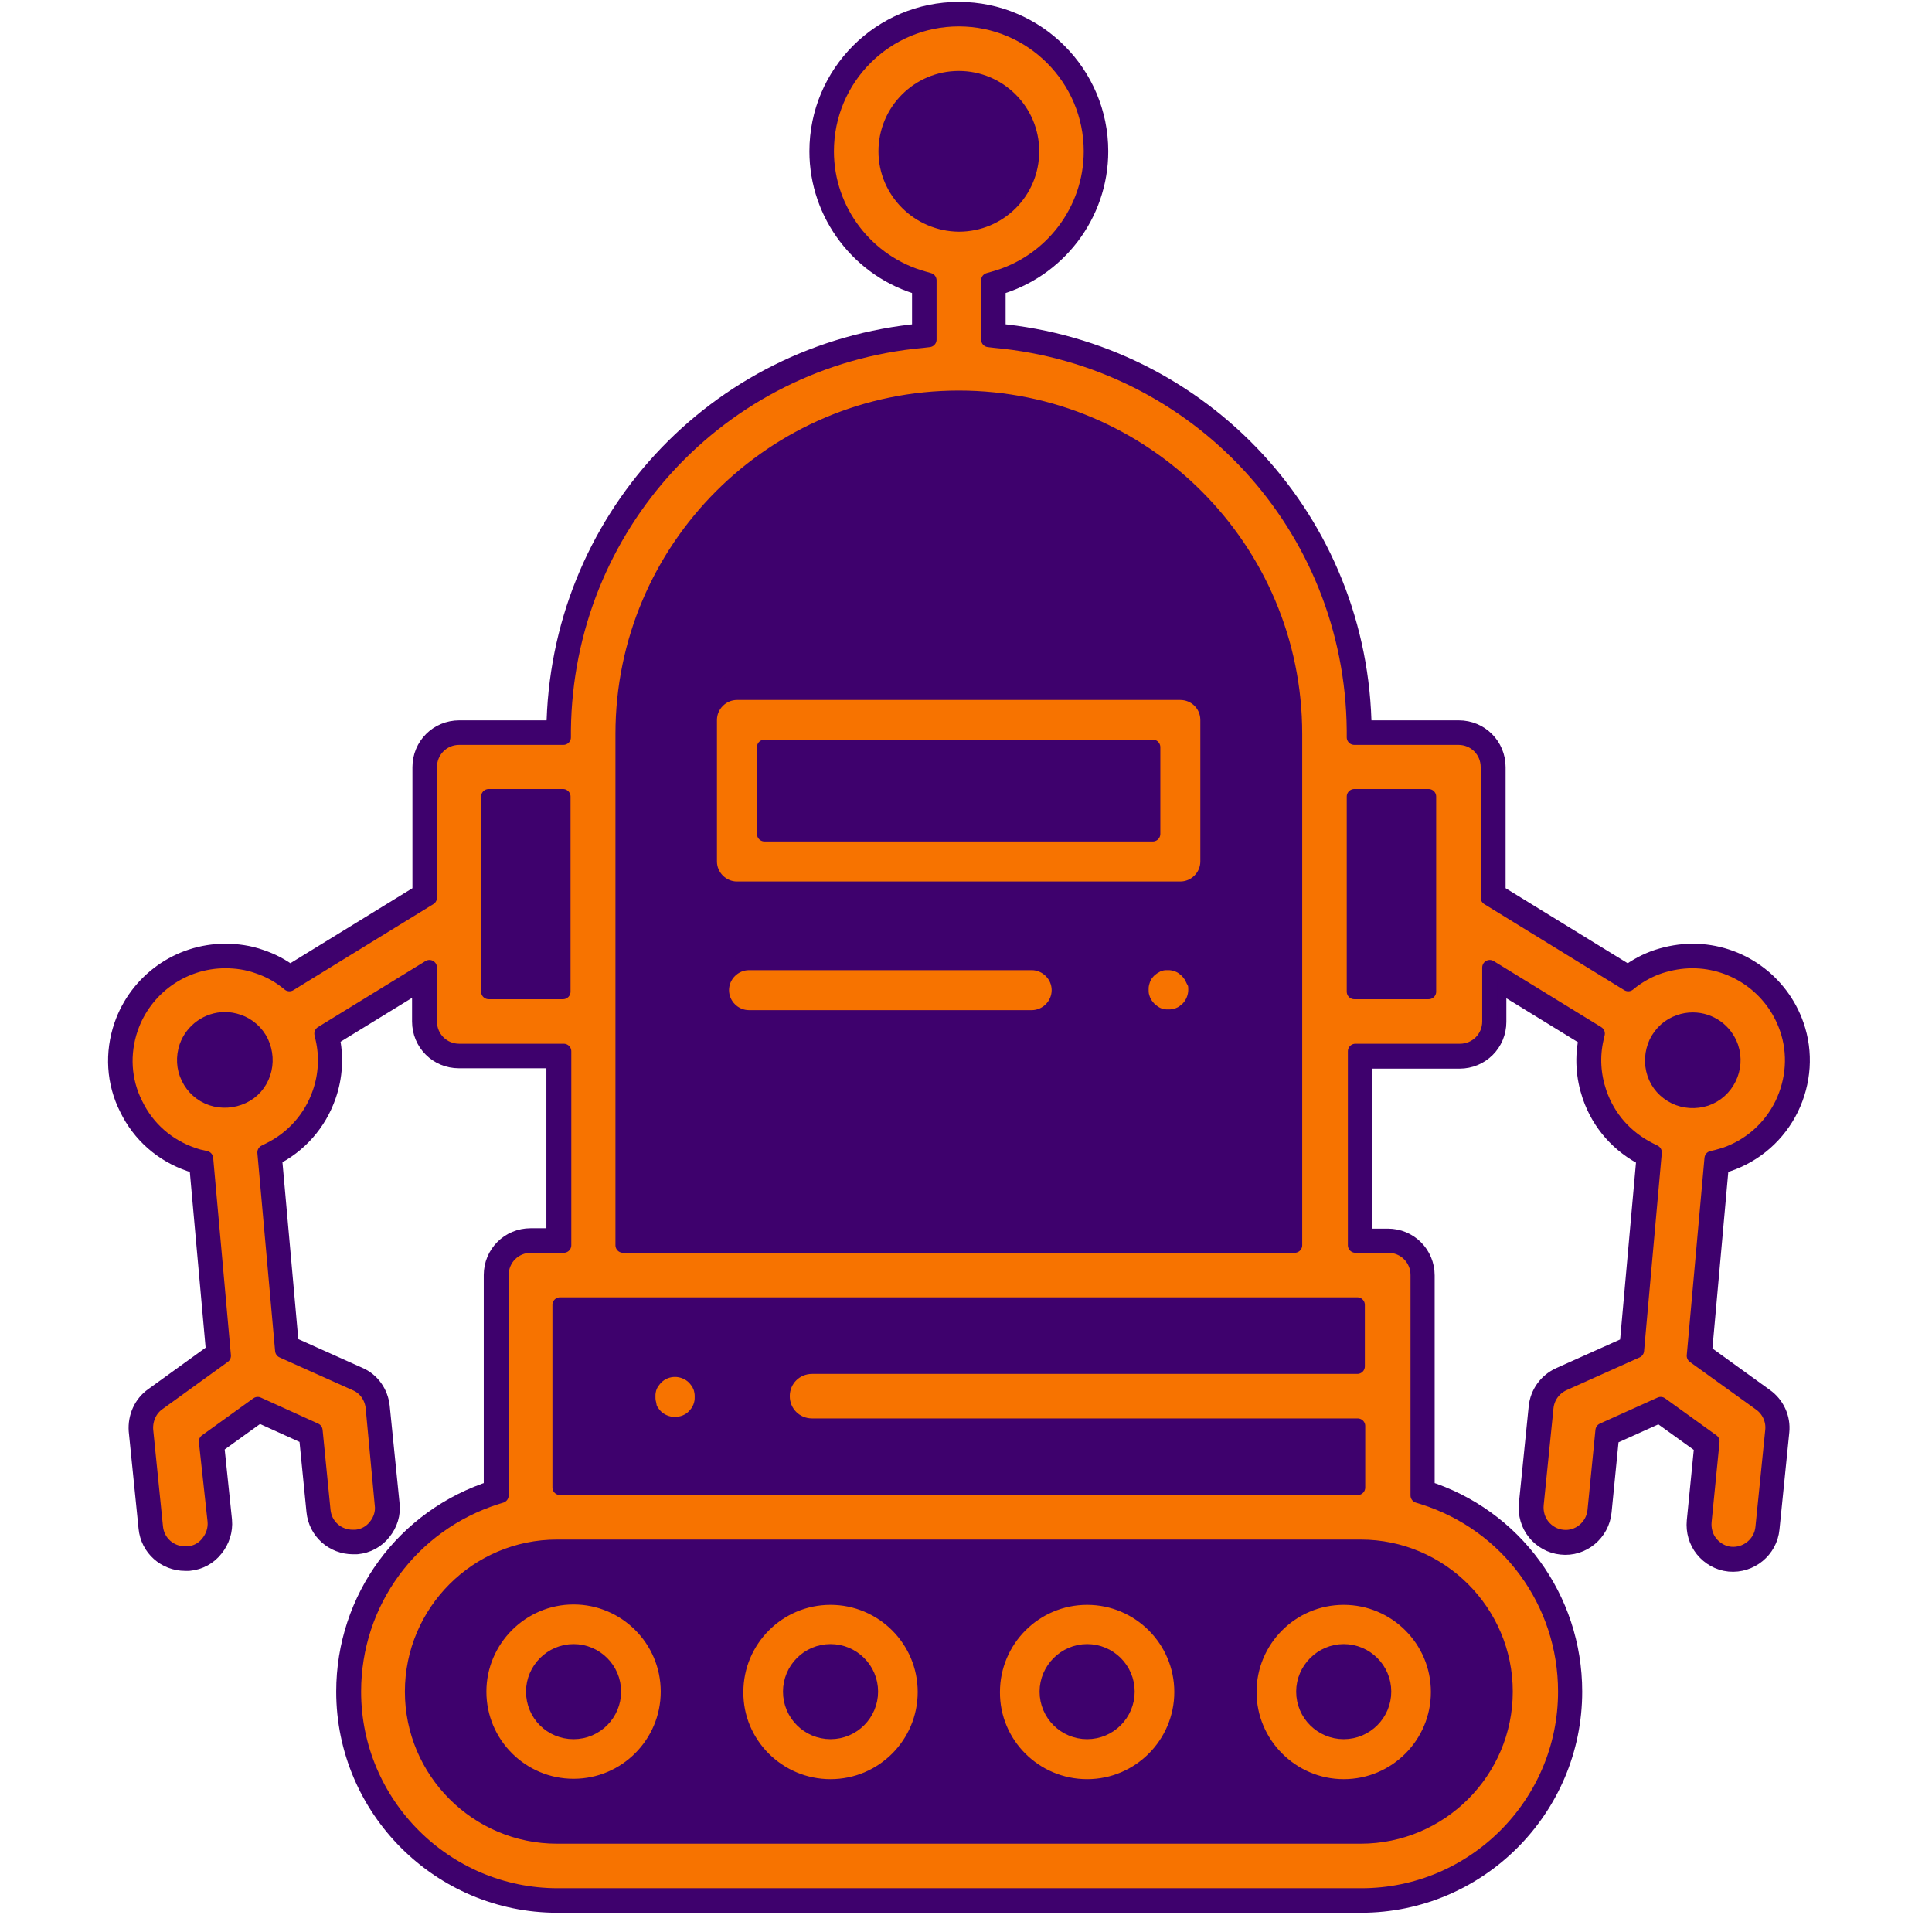
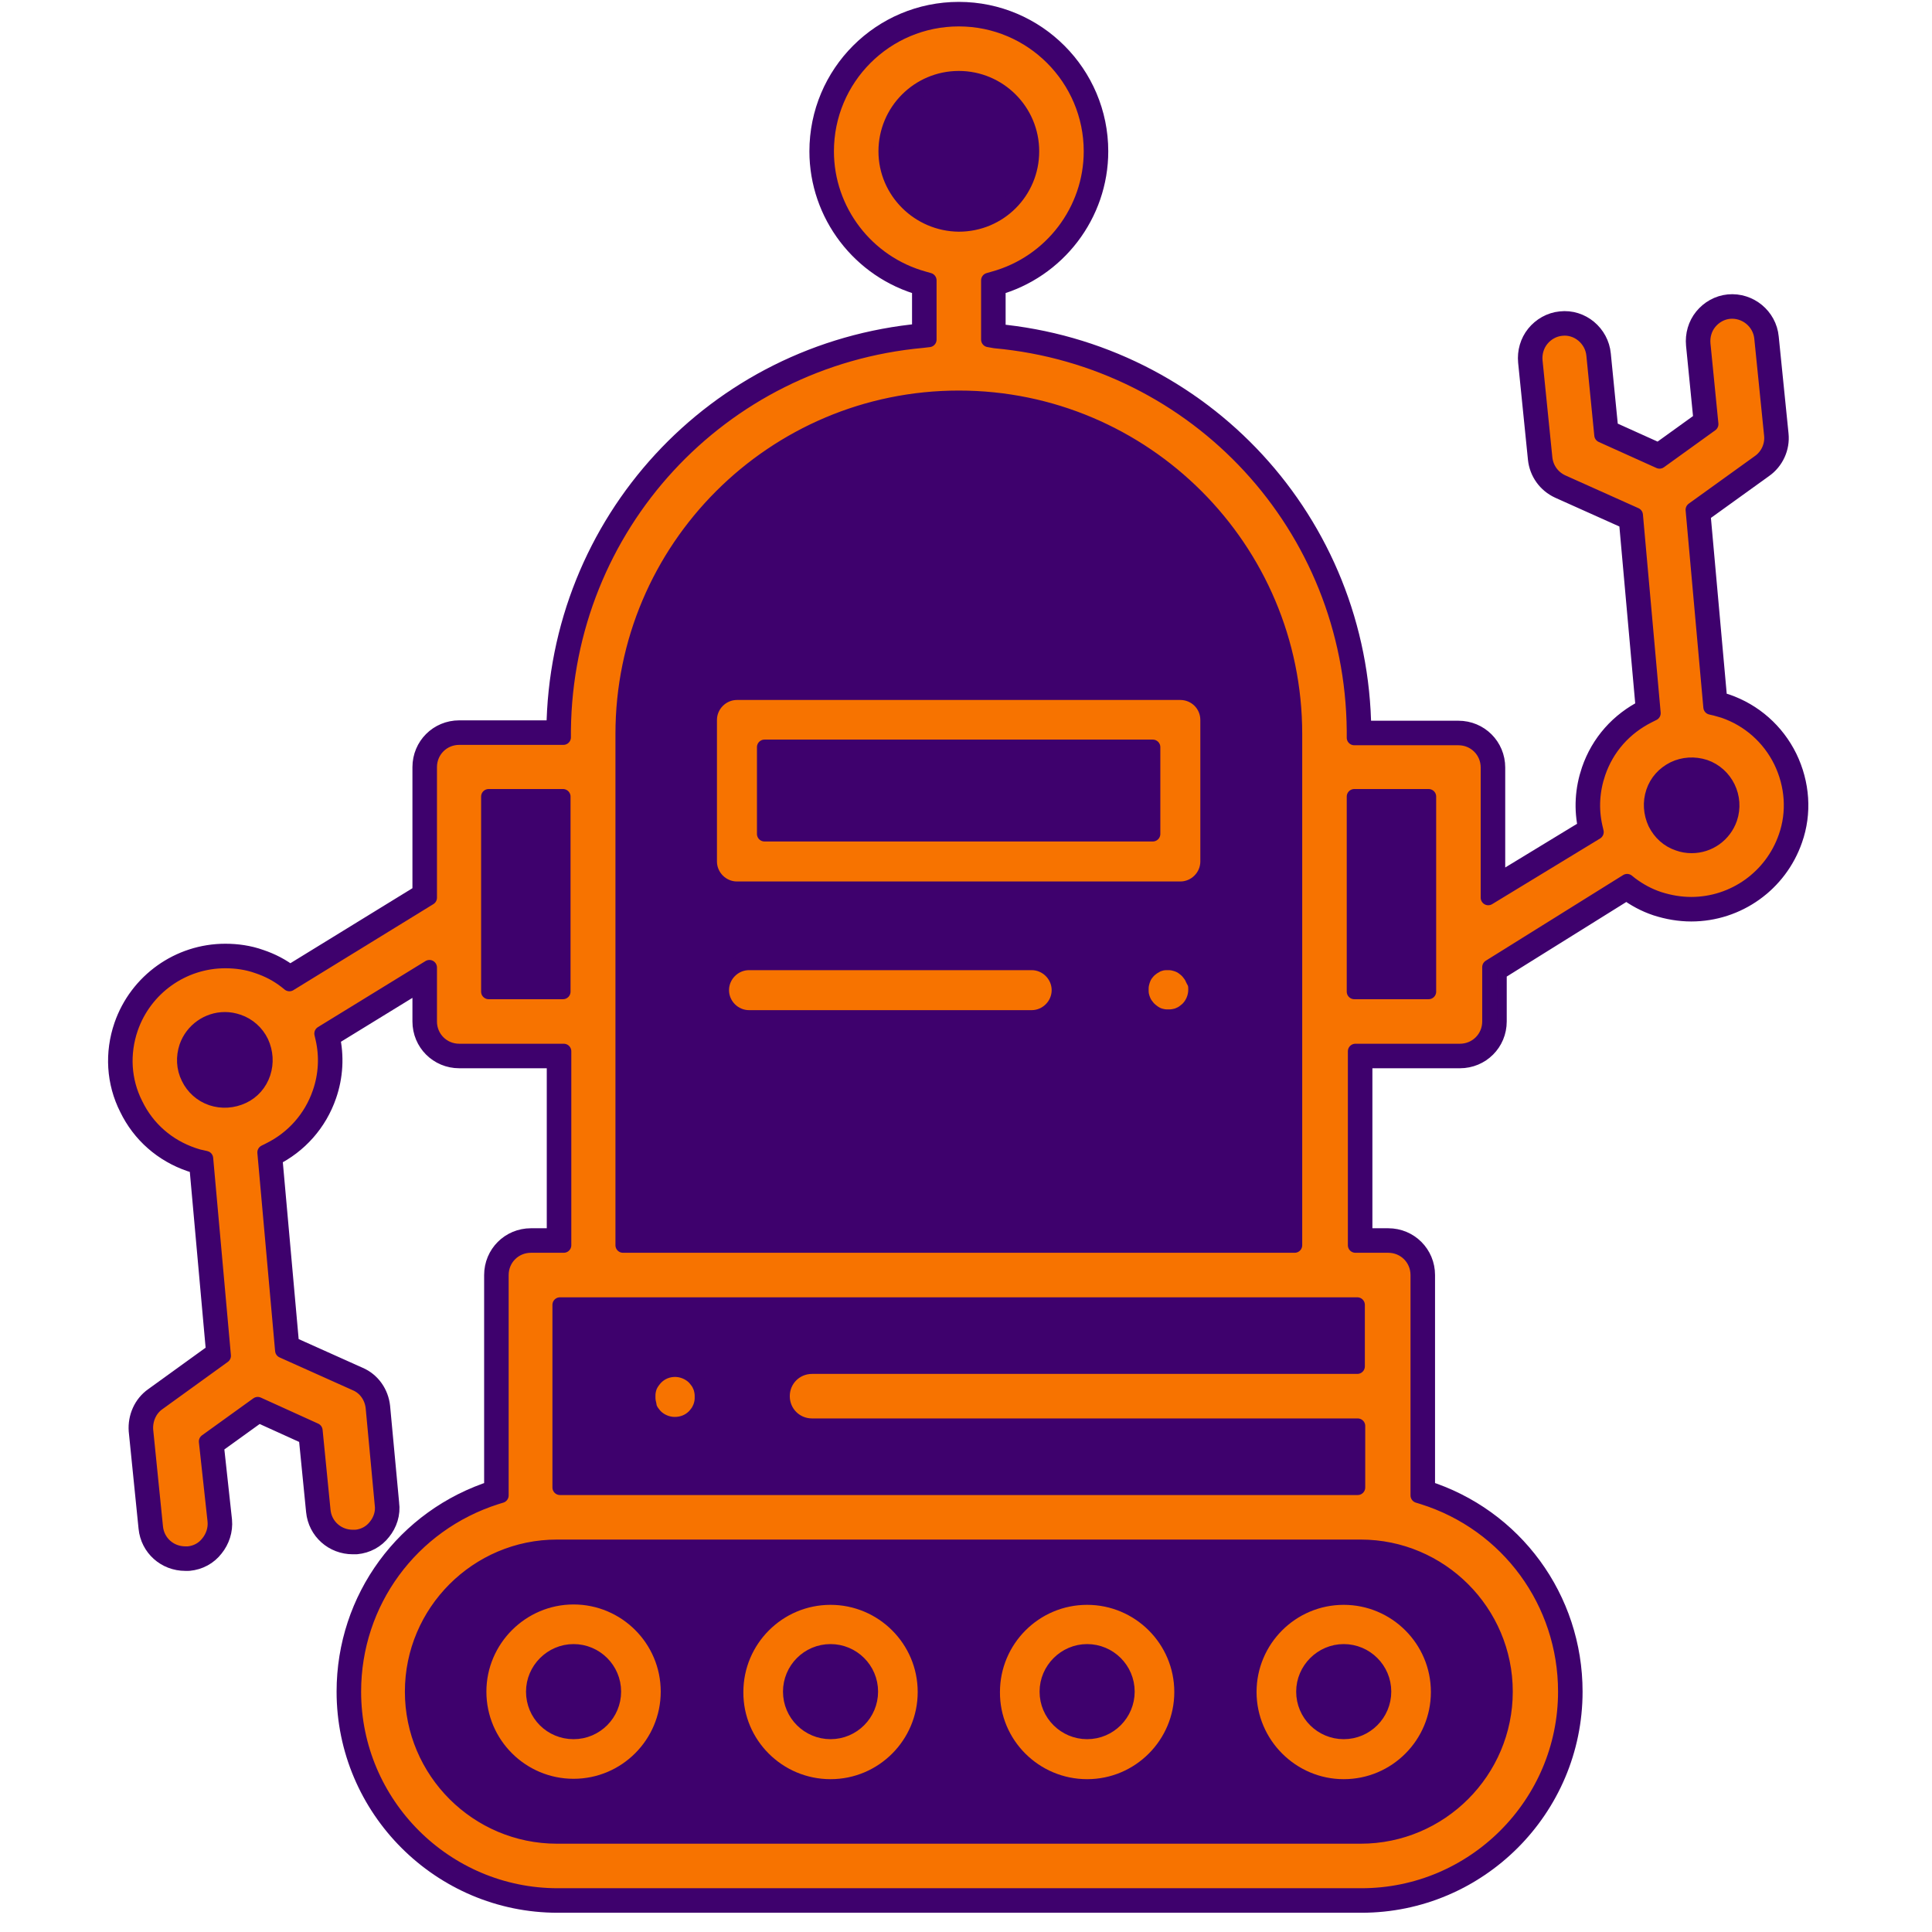
<svg xmlns="http://www.w3.org/2000/svg" version="1.1" id="Capa_1" x="0px" y="0px" viewBox="0 0 512 512" style="enable-background:new 0 0 512 512;" xml:space="preserve">
  <style type="text/css">
	.st0{fill:#3E016D;stroke:#3E016D;stroke-width:9;stroke-linecap:round;stroke-linejoin:round;stroke-miterlimit:10;}
	.st1{fill:#F77300;stroke:#3E016D;stroke-width:4;stroke-linecap:round;stroke-linejoin:round;stroke-miterlimit:10;}
</style>
+   <path class="st0" d="M472,201.7c-3.1-6.3-8.5-11.1-15.2-13.4c-0.7-0.2-1.4-0.4-2.1-0.6l-1.3-0.3l-4.7-52.3l17.5-12.6  c2.3-1.6,3.6-4.4,3.3-7.2l-2.6-25.7c-0.4-4.3-4.3-7.5-8.6-7.1c-2.1,0.2-4,1.3-5.3,2.9c-1.3,1.6-1.9,3.7-1.7,5.8l2.1,21.2l-13.6,9.8  l-15.3-6.9l-2.1-21.2c-0.4-4.3-4.3-7.6-8.6-7.1c-2.1,0.2-4,1.3-5.3,2.9s-1.9,3.7-1.7,5.8l2.6,25.7c0.3,2.8,2,5.2,4.6,6.4l19.4,8.7  l4.7,52.5l-1.2,0.6c-6.4,3.2-11.1,8.5-13.4,15.2c-1.6,4.7-1.9,9.6-0.8,14.4l0.3,1.3l-28.6,17.4v-34.5c0-4.4-3.5-7.9-7.9-7.9h-27.6  v-1.9c-0.5-54-41.5-98.4-95.2-103.3L262,90V74.3l1.4-0.4c15.2-4.2,25.8-18.1,25.8-33.8c0-19.3-15.7-35.1-35.1-35.1  C234.7,5,219,20.7,219,40.1c0,15.7,10.6,29.6,25.8,33.8l1.4,0.4V90l-1.7,0.2c-53.7,4.9-94.6,49.3-95.2,103.3v1.9h-27.6  c-4.4,0-7.9,3.5-7.9,7.9v34.6l-37.1,22.8l-1-0.8c-2.2-1.7-4.7-3-7.4-3.9c-2.8-1-5.7-1.4-8.6-1.4c-11.3,0-21.4,7.2-25.1,17.9  c-2.3,6.7-1.9,13.9,1.3,20.2c3.1,6.4,8.5,11.1,15.2,13.4c0.7,0.2,1.4,0.5,2.1,0.6l1.3,0.3l4.7,52.3l-17.3,12.5  c-2.3,1.6-3.5,4.4-3.3,7.2l2.6,25.7c0.4,4.1,3.8,7.1,7.9,7.1c0.3,0,0.5,0,0.8,0c2.1-0.2,4-1.2,5.3-2.9c1.3-1.6,2-3.7,1.8-5.8  L54.7,382l13.6-9.8l15.2,6.9l2.1,21.2c0.4,4.1,3.8,7.1,7.9,7.1c0.3,0,0.5,0,0.8,0c2.1-0.2,4-1.2,5.3-2.9c1.3-1.6,2-3.7,1.7-5.8  L98.9,373c-0.3-2.8-2-5.3-4.6-6.4l-19.4-8.7l-4.7-52.5l1.2-0.6c6.3-3.1,11.1-8.5,13.4-15.2c1.6-4.6,1.9-9.6,0.8-14.4l-0.3-1.3  l28.5-17.5v14.3c0,4.4,3.5,7.9,7.9,7.9h27.7V330h-8.7c-4.4,0-7.9,3.5-7.9,7.9v58.4l-1.3,0.4c-22.6,7.2-37.8,27.9-37.8,51.6  c0,29.8,24.3,54.1,54.1,54.1h213c29.8,0,54.1-24.3,54.1-54.1c0-23.7-15.2-44.5-37.8-51.6l-1.3-0.4v-58.4c0-4.4-3.5-7.9-7.9-7.9h-8.7  v-51.4h27.7c4.4,0,7.9-3.5,7.9-7.9v-14.3l0-0.1l36.4-22.7l1,0.8c2.3,1.7,4.7,3,7.4,3.9c2.8,0.9,5.7,1.4,8.6,1.4  c11.3,0,21.4-7.2,25.1-17.9C475.6,215.3,475.1,208.1,472,201.7z" />
  <g>
    <g>
-       <path class="st0" d="M455.1,306.7c0.7-0.2,1.4-0.4,2.1-0.6c6.7-2.3,12.1-7.1,15.2-13.4c3.1-6.4,3.6-13.6,1.3-20.2    c-3.7-10.7-13.8-17.9-25.1-17.9c-2.9,0-5.8,0.5-8.6,1.4c-2.7,0.9-5.1,2.2-7.4,3.9l-1,0.8l-37.1-22.8v-34.6c0-4.4-3.5-7.9-7.9-7.9    H359v-1.9c-0.5-54-41.5-98.4-95.2-103.3L262,90V74.3l1.4-0.4c15.2-4.2,25.8-18.1,25.8-33.8c0-19.3-15.7-35.1-35.1-35.1    S219,20.7,219,40.1c0,15.7,10.6,29.6,25.8,33.8l1.4,0.4V90l-1.7,0.2c-53.7,4.9-94.6,49.3-95.2,103.3v1.9h-27.6    c-4.4,0-7.9,3.5-7.9,7.9v34.6l-37.1,22.8l-1-0.8c-2.2-1.7-4.7-3-7.4-3.9c-2.8-1-5.7-1.4-8.6-1.4c-11.3,0-21.4,7.2-25.1,17.9    c-2.3,6.7-1.9,13.9,1.3,20.2c3.1,6.4,8.5,11.1,15.2,13.4c0.7,0.2,1.4,0.5,2.1,0.6l1.3,0.3l4.7,52.3l-17.3,12.5    c-2.3,1.6-3.5,4.4-3.3,7.2l2.6,25.7c0.4,4.1,3.8,7.1,7.9,7.1c0.3,0,0.5,0,0.8,0c2.1-0.2,4-1.2,5.3-2.9c1.3-1.6,2-3.7,1.8-5.8    L54.8,382l13.6-9.8l15.2,6.9l2.1,21.2c0.4,4.1,3.8,7.1,7.9,7.1c0.3,0,0.5,0,0.8,0c2.1-0.2,4-1.2,5.3-2.9c1.3-1.6,2-3.7,1.7-5.8    L98.8,373c-0.3-2.8-2-5.3-4.6-6.4l-19.4-8.7l-4.7-52.5l1.2-0.6c6.3-3.1,11.1-8.5,13.4-15.2c1.6-4.6,1.9-9.6,0.8-14.4l-0.3-1.3    l28.5-17.5v14.3c0,4.4,3.5,7.9,7.9,7.9h27.7V330h-8.7c-4.4,0-7.9,3.5-7.9,7.9v58.4l-1.3,0.4c-22.6,7.2-37.8,27.9-37.8,51.6    c0,29.8,24.3,54.1,54.1,54.1h213c29.8,0,54.1-24.3,54.1-54.1c0-23.7-15.2-44.5-37.8-51.6l-1.3-0.4V338c0-4.4-3.5-7.9-7.9-7.9h-8.7    v-51.4h27.7c4.4,0,7.9-3.5,7.9-7.9v-14.3l28.5,17.5l-0.3,1.3c-1.1,4.8-0.8,9.7,0.8,14.4c2.3,6.7,7,12,13.4,15.2l1.2,0.6l-4.7,52.5    l-19.4,8.7c-2.6,1.2-4.3,3.6-4.6,6.4l-2.6,25.7c-0.2,2.1,0.4,4.2,1.7,5.8c1.3,1.6,3.2,2.7,5.3,2.9c4.3,0.5,8.2-2.8,8.6-7.1    l2.1-21.2l15.3-6.9l13.6,9.8l-2.1,21.2c-0.2,2.1,0.4,4.2,1.7,5.8c1.3,1.6,3.2,2.7,5.3,2.9c4.3,0.4,8.2-2.8,8.6-7.1l2.6-25.7    c0.3-2.8-1-5.6-3.3-7.2l-17.3-12.5l4.7-52.3L455.1,306.7z M126.9,448.4c0,13.9,11.3,25.1,25.1,25.1c13.9,0,25.1-11.3,25.1-25.1    c0-13.9-11.3-25.1-25.1-25.1C138.2,423.2,126.9,434.5,126.9,448.4z M152.1,437.8c5.8,0,10.6,4.7,10.6,10.6    c0,5.8-4.7,10.6-10.6,10.6s-10.6-4.7-10.6-10.6S146.2,437.8,152.1,437.8z M220.1,473.5c13.9,0,25.1-11.3,25.1-25.1    c0-13.9-11.3-25.1-25.1-25.1c-13.9,0-25.1,11.3-25.1,25.1S206.3,473.5,220.1,473.5z M220.1,437.8c5.8,0,10.6,4.7,10.6,10.6    c0,5.8-4.7,10.6-10.6,10.6c-5.8,0-10.6-4.7-10.6-10.6S214.3,437.8,220.1,437.8z M288.2,473.5c13.9,0,25.1-11.3,25.1-25.1    c0-13.9-11.3-25.1-25.1-25.1c-13.9,0-25.1,11.3-25.1,25.1C263,462.2,274.3,473.5,288.2,473.5z M288.2,437.8    c5.8,0,10.6,4.7,10.6,10.6c0,5.8-4.7,10.6-10.6,10.6c-5.8,0-10.6-4.7-10.6-10.6S282.3,437.8,288.2,437.8z M356.2,473.5    c13.9,0,25.1-11.3,25.1-25.1c0-13.9-11.3-25.1-25.1-25.1c-13.9,0-25.1,11.3-25.1,25.1C331,462.2,342.3,473.5,356.2,473.5z     M356.2,437.8c5.8,0,10.6,4.7,10.6,10.6c0,5.8-4.7,10.6-10.6,10.6c-5.8,0-10.6-4.7-10.6-10.6S350.3,437.8,356.2,437.8z     M312.9,183.5H195.4c-4,0-7.3,3.3-7.3,7.3v37.5c0,4,3.3,7.3,7.3,7.3h117.5c4,0,7.3-3.3,7.3-7.3v-37.5    C320.1,186.8,316.9,183.5,312.9,183.5z M305.6,221.1H202.7v-23h102.9V221.1z" />
+       <path class="st1" d="M356.1,473.5c13.9,0,25.1-11.3,25.1-25.1c0-13.9-11.3-25.1-25.1-25.1c-13.9,0-25.1,11.3-25.1,25.1    C331,462.2,342.3,473.5,356.1,473.5z M356.1,437.7c5.8,0,10.6,4.7,10.6,10.6c0,5.8-4.7,10.6-10.6,10.6c-5.8,0-10.6-4.7-10.6-10.6    C345.5,442.5,350.3,437.7,356.1,437.7z" />
+       <path class="st1" d="M220.1,473.5c13.9,0,25.1-11.3,25.1-25.1c0-13.9-11.3-25.1-25.1-25.1c-13.9,0-25.1,11.3-25.1,25.1    C194.9,462.2,206.2,473.5,220.1,473.5z M220.1,437.7c5.8,0,10.6,4.7,10.6,10.6c0,5.8-4.7,10.6-10.6,10.6    c-5.8,0-10.6-4.7-10.6-10.6C209.5,442.5,214.2,437.7,220.1,437.7z" />
+       <path class="st1" d="M126.9,448.3c0,13.9,11.3,25.1,25.1,25.1c13.9,0,25.1-11.3,25.1-25.1c0-13.9-11.3-25.1-25.1-25.1    C138.2,423.2,126.9,434.5,126.9,448.3z M152,437.7c5.8,0,10.6,4.7,10.6,10.6c0,5.8-4.7,10.6-10.6,10.6s-10.6-4.7-10.6-10.6    C141.4,442.5,146.2,437.7,152,437.7z" />
+       <path class="st1" d="M316.2,259.6c-0.2-0.5-0.4-0.9-0.7-1.3c-0.3-0.4-0.6-0.8-0.9-1.1s-0.7-0.6-1.1-0.9c-0.4-0.3-0.8-0.5-1.3-0.7    c-0.5-0.2-1-0.3-1.4-0.4c-0.5-0.1-0.9-0.1-1.4-0.1c-0.4,0-0.9,0-1.4,0.1c-0.4,0.1-0.8,0.2-1.3,0.4c-0.4,0.2-0.8,0.5-1.2,0.7    c-0.4,0.3-0.8,0.6-1.1,0.9s-0.6,0.7-0.9,1.1c-0.2,0.3-0.4,0.7-0.6,1.2s-0.3,1-0.4,1.4c-0.1,0.5-0.1,0.9-0.1,1.4    c0,0.4,0,0.9,0.1,1.4c0.1,0.4,0.2,0.8,0.4,1.3s0.4,0.9,0.7,1.3c0.3,0.4,0.6,0.8,0.9,1.1c0.3,0.3,0.7,0.6,1.1,0.9s0.8,0.5,1.2,0.7    c0.5,0.2,0.9,0.3,1.4,0.4c0.5,0.1,0.9,0.1,1.4,0.1c0.4,0,0.9,0,1.4-0.1c0.5-0.1,1-0.2,1.4-0.4c0.5-0.2,0.9-0.4,1.3-0.7    c0.4-0.3,0.8-0.6,1.1-0.9c1.3-1.3,2.1-3.2,2.1-5.1c0-0.4,0-0.9-0.1-1.4C316.7,260.5,316.5,260.1,316.2,259.6z" />
+       <path class="st1" d="M273.4,255.1h-74.9c-4,0-7.3,3.3-7.3,7.3s3.3,7.3,7.3,7.3h74.9c4,0,7.3-3.3,7.3-7.3S277.4,255.1,273.4,255.1z    " />
+       <path class="st1" d="M288.1,473.5c13.9,0,25.1-11.3,25.1-25.1c0-13.9-11.3-25.1-25.1-25.1c-13.9,0-25.1,11.3-25.1,25.1    C262.9,462.2,274.2,473.5,288.1,473.5z M288.1,437.7c5.8,0,10.6,4.7,10.6,10.6c0,5.8-4.7,10.6-10.6,10.6    c-5.8,0-10.6-4.7-10.6-10.6C277.5,442.5,282.3,437.7,288.1,437.7z" />
+       <path class="st1" d="M172.1,373c0.2,0.5,0.4,0.9,0.7,1.3c0.3,0.4,0.6,0.8,0.9,1.1c1.3,1.3,3.2,2.1,5.1,2.1c2,0,3.8-0.7,5.2-2.1    c0.3-0.3,0.6-0.7,0.9-1.1c0.3-0.4,0.5-0.9,0.7-1.3c0.2-0.5,0.3-0.9,0.4-1.4c0.1-0.5,0.1-0.9,0.1-1.4c0-0.4,0-0.9-0.1-1.4    s-0.2-1-0.4-1.4c-0.2-0.5-0.4-0.9-0.7-1.3c-0.3-0.4-0.6-0.8-0.9-1.1c-1.3-1.3-3.2-2.1-5.1-2.1c-1.9,0-3.7,0.7-5.1,2.1    c-0.3,0.3-0.6,0.7-0.9,1.1c-0.3,0.4-0.5,0.8-0.7,1.2c-0.2,0.5-0.3,0.9-0.4,1.4c-0.1,0.5-0.1,0.9-0.1,1.4c0,0.4,0,0.9,0.1,1.4    C171.9,371.9,172,372.3,172.1,373z" />
+       <path class="st1" d="M312.8,183.5H195.3c-4,0-7.3,3.3-7.3,7.3v37.5c0,4,3.3,7.3,7.3,7.3h117.5c4,0,7.3-3.3,7.3-7.3v-37.5    C320.1,186.7,316.8,183.5,312.8,183.5z M305.5,221H202.6v-23h102.9V221z" />
+       <path class="st1" d="M472,201.7c-3.1-6.3-8.5-11.1-15.2-13.4c-0.7-0.2-1.4-0.4-2.1-0.6l-1.3-0.3l-4.7-52.3l17.5-12.6    c2.3-1.6,3.6-4.4,3.3-7.2l-2.6-25.7c-0.4-4.3-4.3-7.5-8.6-7.1c-2.1,0.2-4,1.3-5.3,2.9c-1.3,1.6-1.9,3.7-1.7,5.8l2.1,21.2    l-13.6,9.8l-15.3-6.9l-2.1-21.2c-0.4-4.3-4.3-7.6-8.6-7.1c-2.1,0.2-4,1.3-5.3,2.9s-1.9,3.7-1.7,5.8l2.6,25.7    c0.3,2.8,2,5.2,4.6,6.4l19.4,8.7l4.7,52.5l-1.2,0.6c-6.4,3.2-11.1,8.5-13.4,15.2c-1.6,4.7-1.9,9.6-0.8,14.4l0.3,1.3l-28.6,17.4    v-34.5c0-4.4-3.5-7.9-7.9-7.9h-27.6v-1.9c-0.5-54-41.5-98.4-95.2-103.3L262,90V74.3l1.4-0.4c15.2-4.2,25.8-18.1,25.8-33.8    c0-19.3-15.7-35.1-35.1-35.1C234.7,5,219,20.7,219,40.1c0,15.7,10.6,29.6,25.8,33.8l1.4,0.4V90l-1.7,0.2    c-53.7,4.9-94.6,49.3-95.2,103.3v1.9h-27.6c-4.4,0-7.9,3.5-7.9,7.9v34.6l-37.1,22.8l-1-0.8c-2.2-1.7-4.7-3-7.4-3.9    c-2.8-1-5.7-1.4-8.6-1.4c-11.3,0-21.4,7.2-25.1,17.9c-2.3,6.7-1.9,13.9,1.3,20.2c3.1,6.4,8.5,11.1,15.2,13.4    c0.7,0.2,1.4,0.5,2.1,0.6l1.3,0.3l4.7,52.3l-17.3,12.5c-2.3,1.6-3.5,4.4-3.3,7.2l2.6,25.7c0.4,4.1,3.8,7.1,7.9,7.1    c0.3,0,0.5,0,0.8,0c2.1-0.2,4-1.2,5.3-2.9c1.3-1.6,2-3.7,1.8-5.8L54.7,382l13.6-9.8l15.2,6.9l2.1,21.2c0.4,4.1,3.8,7.1,7.9,7.1    c0.3,0,0.5,0,0.8,0c2.1-0.2,4-1.2,5.3-2.9c1.3-1.6,2-3.7,1.7-5.8L98.9,373c-0.3-2.8-2-5.3-4.6-6.4l-19.4-8.7l-4.7-52.5l1.2-0.6    c6.3-3.1,11.1-8.5,13.4-15.2c1.6-4.6,1.9-9.6,0.8-14.4l-0.3-1.3l28.5-17.5v14.3c0,4.4,3.5,7.9,7.9,7.9h27.7V330h-8.7    c-4.4,0-7.9,3.5-7.9,7.9v58.4l-1.3,0.4c-22.6,7.2-37.8,27.9-37.8,51.6c0,29.8,24.3,54.1,54.1,54.1h213c29.8,0,54.1-24.3,54.1-54.1    c0-23.7-15.2-44.5-37.8-51.6l-1.3-0.4v-58.4c0-4.4-3.5-7.9-7.9-7.9h-8.7v-51.4h27.7c4.4,0,7.9-3.5,7.9-7.9v-14.3l0-0.1l36.4-22.7    l1,0.8c2.3,1.7,4.7,3,7.4,3.9c2.8,0.9,5.7,1.4,8.6,1.4c11.3,0,21.4-7.2,25.1-17.9C475.6,215.3,475.1,208.1,472,201.7z M69.7,284.4    c-0.9,2.7-2.8,4.9-5.4,6.1c-2.6,1.2-5.5,1.4-8.2,0.5c-2.7-0.9-4.9-2.9-6.1-5.4c-1.3-2.6-1.4-5.5-0.5-8.2c1.5-4.3,5.6-7.2,10.1-7.2    c1.2,0,2.3,0.2,3.5,0.6c2.7,0.9,4.9,2.9,6.1,5.4C70.4,278.8,70.6,281.7,69.7,284.4z M149.2,262.8h-19.7v-51.7h19.7V262.8z     M234.8,40.1c0-10.6,8.6-19.3,19.3-19.3c10.6,0,19.3,8.6,19.3,19.3c0,10.7-8.6,19.3-19.3,19.3C243.5,59.3,234.8,50.7,234.8,40.1z     M165.1,194.5c0-49.1,39.9-89,89-89c49.1,0,89,39.9,89,89V330h-178V194.5z M398.9,448.3c0,21.1-17.2,38.3-38.3,38.3h-213    c-21.1,0-38.3-17.2-38.3-38.3c0-21.1,17.2-38.3,38.3-38.3h213C381.7,410,398.9,427.2,398.9,448.3z M359.7,345.8v16.3H215.2    c-4.4,0-7.9,3.5-7.9,7.9c0,4.4,3.5,7.9,7.9,7.9h144.6v16.3H148.4v-48.4L359.7,345.8z M378.6,262.8h-19.7v-51.7h19.7V262.8z     M458.4,216.9c-1.5,4.3-5.5,7.2-10.1,7.2c-1.2,0-2.4-0.2-3.5-0.6c-2.7-0.9-4.8-2.8-6.1-5.4c-1.2-2.6-1.4-5.5-0.5-8.2    c0.9-2.7,2.8-4.8,5.4-6.1c2.5-1.2,5.4-1.4,8.2-0.5C457.3,205.2,460.3,211.3,458.4,216.9z" />
    </g>
-     <path class="st1" d="M455,306.7c0.7-0.2,1.4-0.4,2.1-0.6c6.7-2.3,12.1-7.1,15.2-13.4c3.1-6.4,3.6-13.6,1.3-20.2   c-3.7-10.7-13.8-17.9-25.1-17.9c-2.9,0-5.8,0.5-8.6,1.4c-2.7,0.9-5.1,2.2-7.4,3.9l-1,0.8l-37.1-22.8v-34.6c0-4.4-3.5-7.9-7.9-7.9   h-27.6v-1.9c-0.5-54-41.5-98.4-95.2-103.3L262,90V74.3l1.4-0.4c15.2-4.2,25.8-18.1,25.8-33.8c0-19.3-15.7-35.1-35.1-35.1   S219,20.7,219,40.1c0,15.7,10.6,29.6,25.8,33.8l1.4,0.4V90l-1.7,0.2c-53.7,4.9-94.6,49.3-95.2,103.3v1.9h-27.6   c-4.4,0-7.9,3.5-7.9,7.9v34.6l-37.1,22.8l-1-0.8c-2.2-1.7-4.7-3-7.4-3.9c-2.8-1-5.7-1.4-8.6-1.4c-11.3,0-21.4,7.2-25.1,17.9   c-2.3,6.7-1.9,13.9,1.3,20.2c3.1,6.4,8.5,11.1,15.2,13.4c0.7,0.2,1.4,0.5,2.1,0.6l1.3,0.3l4.7,52.3l-17.3,12.5   c-2.3,1.6-3.5,4.4-3.3,7.2l2.6,25.7c0.4,4.1,3.8,7.1,7.9,7.1c0.3,0,0.5,0,0.8,0c2.1-0.2,4-1.2,5.3-2.9c1.3-1.6,2-3.7,1.8-5.8   L54.7,382l13.6-9.8l15.2,6.9l2.1,21.2c0.4,4.1,3.8,7.1,7.9,7.1c0.3,0,0.5,0,0.8,0c2.1-0.2,4-1.2,5.3-2.9c1.3-1.6,2-3.7,1.7-5.8   L98.9,373c-0.3-2.8-2-5.3-4.6-6.4l-19.4-8.7l-4.7-52.5l1.2-0.6c6.3-3.1,11.1-8.5,13.4-15.2c1.6-4.6,1.9-9.6,0.8-14.4l-0.3-1.3   l28.5-17.5v14.3c0,4.4,3.5,7.9,7.9,7.9h27.7V330h-8.7c-4.4,0-7.9,3.5-7.9,7.9v58.4l-1.3,0.4c-22.6,7.2-37.8,27.9-37.8,51.6   c0,29.8,24.3,54.1,54.1,54.1h213c29.8,0,54.1-24.3,54.1-54.1c0-23.7-15.2-44.5-37.8-51.6l-1.3-0.4v-58.4c0-4.4-3.5-7.9-7.9-7.9   h-8.7v-51.4h27.7c4.4,0,7.9-3.5,7.9-7.9v-14.3l28.5,17.5l-0.3,1.3c-1.1,4.8-0.8,9.7,0.8,14.4c2.3,6.7,7,12,13.4,15.2l1.2,0.6   l-4.7,52.5l-19.4,8.7c-2.6,1.2-4.3,3.6-4.6,6.4l-2.6,25.7c-0.2,2.1,0.4,4.2,1.7,5.8c1.3,1.6,3.2,2.7,5.3,2.9   c4.3,0.5,8.2-2.8,8.6-7.1l2.1-21.2l15.3-6.9l13.6,9.8l-2.1,21.2c-0.2,2.1,0.4,4.2,1.7,5.8c1.3,1.6,3.2,2.7,5.3,2.9   c4.3,0.4,8.2-2.8,8.6-7.1l2.6-25.7c0.3-2.8-1-5.6-3.3-7.2L449,359.3l4.7-52.3L455,306.7z M69.7,284.4c-0.9,2.7-2.8,4.9-5.4,6.1   s-5.5,1.4-8.2,0.5s-4.9-2.9-6.1-5.4c-1.3-2.6-1.4-5.5-0.5-8.2c1.5-4.3,5.6-7.2,10.1-7.2c1.2,0,2.3,0.2,3.5,0.6   c2.7,0.9,4.9,2.9,6.1,5.4C70.4,278.8,70.6,281.7,69.7,284.4z M234.8,40.1c0-10.6,8.6-19.3,19.3-19.3c10.6,0,19.3,8.6,19.3,19.3   s-8.6,19.3-19.3,19.3C243.5,59.3,234.8,50.7,234.8,40.1z M165.1,194.5c0-49.1,39.9-89,89-89s89,39.9,89,89V330h-178V194.5z    M129.5,262.8v-51.7h19.7v51.7H129.5z M398.9,448.3c0,21.1-17.2,38.3-38.3,38.3h-213c-21.1,0-38.3-17.2-38.3-38.3   c0-21.1,17.2-38.3,38.3-38.3h213C381.7,410,398.9,427.2,398.9,448.3z M359.7,345.8v16.3H215.2c-4.4,0-7.9,3.5-7.9,7.9   s3.5,7.9,7.9,7.9h144.6v16.3H148.4v-48.4L359.7,345.8L359.7,345.8z M378.6,262.8h-19.7v-51.7h19.7V262.8z M443.9,290.6   c-2.6-1.3-4.5-3.4-5.4-6.1s-0.7-5.6,0.5-8.2c1.3-2.6,3.4-4.5,6.1-5.4c1.1-0.4,2.3-0.6,3.5-0.6c4.6,0,8.6,2.9,10.1,7.2   c1.9,5.6-1.1,11.7-6.6,13.6C449.3,292,446.4,291.8,443.9,290.6z M316.8,260.9c0.1,0.5,0.1,1,0.1,1.4c0,1.9-0.8,3.8-2.1,5.1   c-0.3,0.3-0.7,0.6-1.1,0.9s-0.8,0.5-1.3,0.7c-0.4,0.2-0.9,0.3-1.4,0.4s-1,0.1-1.4,0.1c-0.5,0-0.9,0-1.4-0.1s-0.9-0.2-1.4-0.4   c-0.4-0.2-0.8-0.4-1.2-0.7c-0.4-0.3-0.8-0.6-1.1-0.9c-0.3-0.3-0.6-0.7-0.9-1.1s-0.5-0.8-0.7-1.3s-0.3-0.9-0.4-1.3   c-0.1-0.5-0.1-1-0.1-1.4c0-0.5,0-0.9,0.1-1.4c0.1-0.4,0.2-0.9,0.4-1.4c0.2-0.5,0.4-0.9,0.6-1.2c0.3-0.4,0.6-0.8,0.9-1.1   c0.3-0.3,0.7-0.6,1.1-0.9c0.4-0.2,0.8-0.5,1.2-0.7c0.5-0.2,0.9-0.3,1.3-0.4c0.5-0.1,1-0.1,1.4-0.1c0.5,0,0.9,0,1.4,0.1   c0.4,0.1,0.9,0.2,1.4,0.4s0.9,0.4,1.3,0.7s0.8,0.6,1.1,0.9c0.3,0.3,0.6,0.7,0.9,1.1s0.5,0.8,0.7,1.3   C316.5,260.1,316.7,260.5,316.8,260.9z M280.7,262.4c0,4-3.3,7.3-7.3,7.3h-74.9c-4,0-7.3-3.3-7.3-7.3s3.3-7.3,7.3-7.3h74.9   C277.4,255.1,280.7,258.4,280.7,262.4z M126.9,448.3c0,13.9,11.3,25.1,25.1,25.1c13.9,0,25.1-11.3,25.1-25.1   c0-13.9-11.3-25.1-25.1-25.1C138.2,423.2,126.9,434.5,126.9,448.3z M152,437.7c5.8,0,10.6,4.7,10.6,10.6c0,5.8-4.7,10.6-10.6,10.6   s-10.6-4.7-10.6-10.6C141.4,442.5,146.2,437.7,152,437.7z M220.1,473.5c13.9,0,25.1-11.3,25.1-25.1c0-13.9-11.3-25.1-25.1-25.1   c-13.9,0-25.1,11.3-25.1,25.1C194.9,462.2,206.2,473.5,220.1,473.5z M220.1,437.7c5.8,0,10.6,4.7,10.6,10.6   c0,5.8-4.7,10.6-10.6,10.6c-5.8,0-10.6-4.7-10.6-10.6C209.5,442.5,214.2,437.7,220.1,437.7z M288.1,473.5   c13.9,0,25.1-11.3,25.1-25.1c0-13.9-11.3-25.1-25.1-25.1c-13.9,0-25.1,11.3-25.1,25.1C262.9,462.2,274.2,473.5,288.1,473.5z    M288.1,437.7c5.8,0,10.6,4.7,10.6,10.6c0,5.8-4.7,10.6-10.6,10.6c-5.8,0-10.6-4.7-10.6-10.6C277.5,442.5,282.3,437.7,288.1,437.7z    M356.1,473.5c13.9,0,25.1-11.3,25.1-25.1c0-13.9-11.3-25.1-25.1-25.1c-13.9,0-25.1,11.3-25.1,25.1S342.3,473.5,356.1,473.5z    M356.1,437.7c5.8,0,10.6,4.7,10.6,10.6c0,5.8-4.7,10.6-10.6,10.6c-5.8,0-10.6-4.7-10.6-10.6C345.5,442.5,350.3,437.7,356.1,437.7z    M312.8,183.5H195.3c-4,0-7.3,3.3-7.3,7.3v37.5c0,4,3.3,7.3,7.3,7.3h117.5c4,0,7.3-3.3,7.3-7.3v-37.5   C320.1,186.7,316.8,183.5,312.8,183.5z M305.5,221H202.6v-23h102.9V221z M171.8,371.5c-0.1-0.5-0.1-1-0.1-1.4c0-0.5,0-0.9,0.1-1.4   s0.2-0.9,0.4-1.4c0.2-0.4,0.4-0.8,0.7-1.2c0.3-0.4,0.6-0.8,0.9-1.1c1.4-1.4,3.2-2.1,5.1-2.1c1.9,0,3.8,0.8,5.1,2.1   c0.3,0.3,0.6,0.7,0.9,1.1c0.3,0.4,0.5,0.8,0.7,1.3c0.2,0.4,0.3,0.9,0.4,1.4c0.1,0.5,0.1,1,0.1,1.4c0,0.5,0,0.9-0.1,1.4   s-0.2,0.9-0.4,1.4c-0.2,0.4-0.4,0.9-0.7,1.3s-0.6,0.8-0.9,1.1c-1.4,1.4-3.2,2.1-5.2,2.1c-1.9,0-3.8-0.8-5.1-2.1   c-0.3-0.3-0.6-0.7-0.9-1.1c-0.3-0.4-0.5-0.8-0.7-1.3C172,372.3,171.9,371.9,171.8,371.5z" />
  </g>
</svg>
